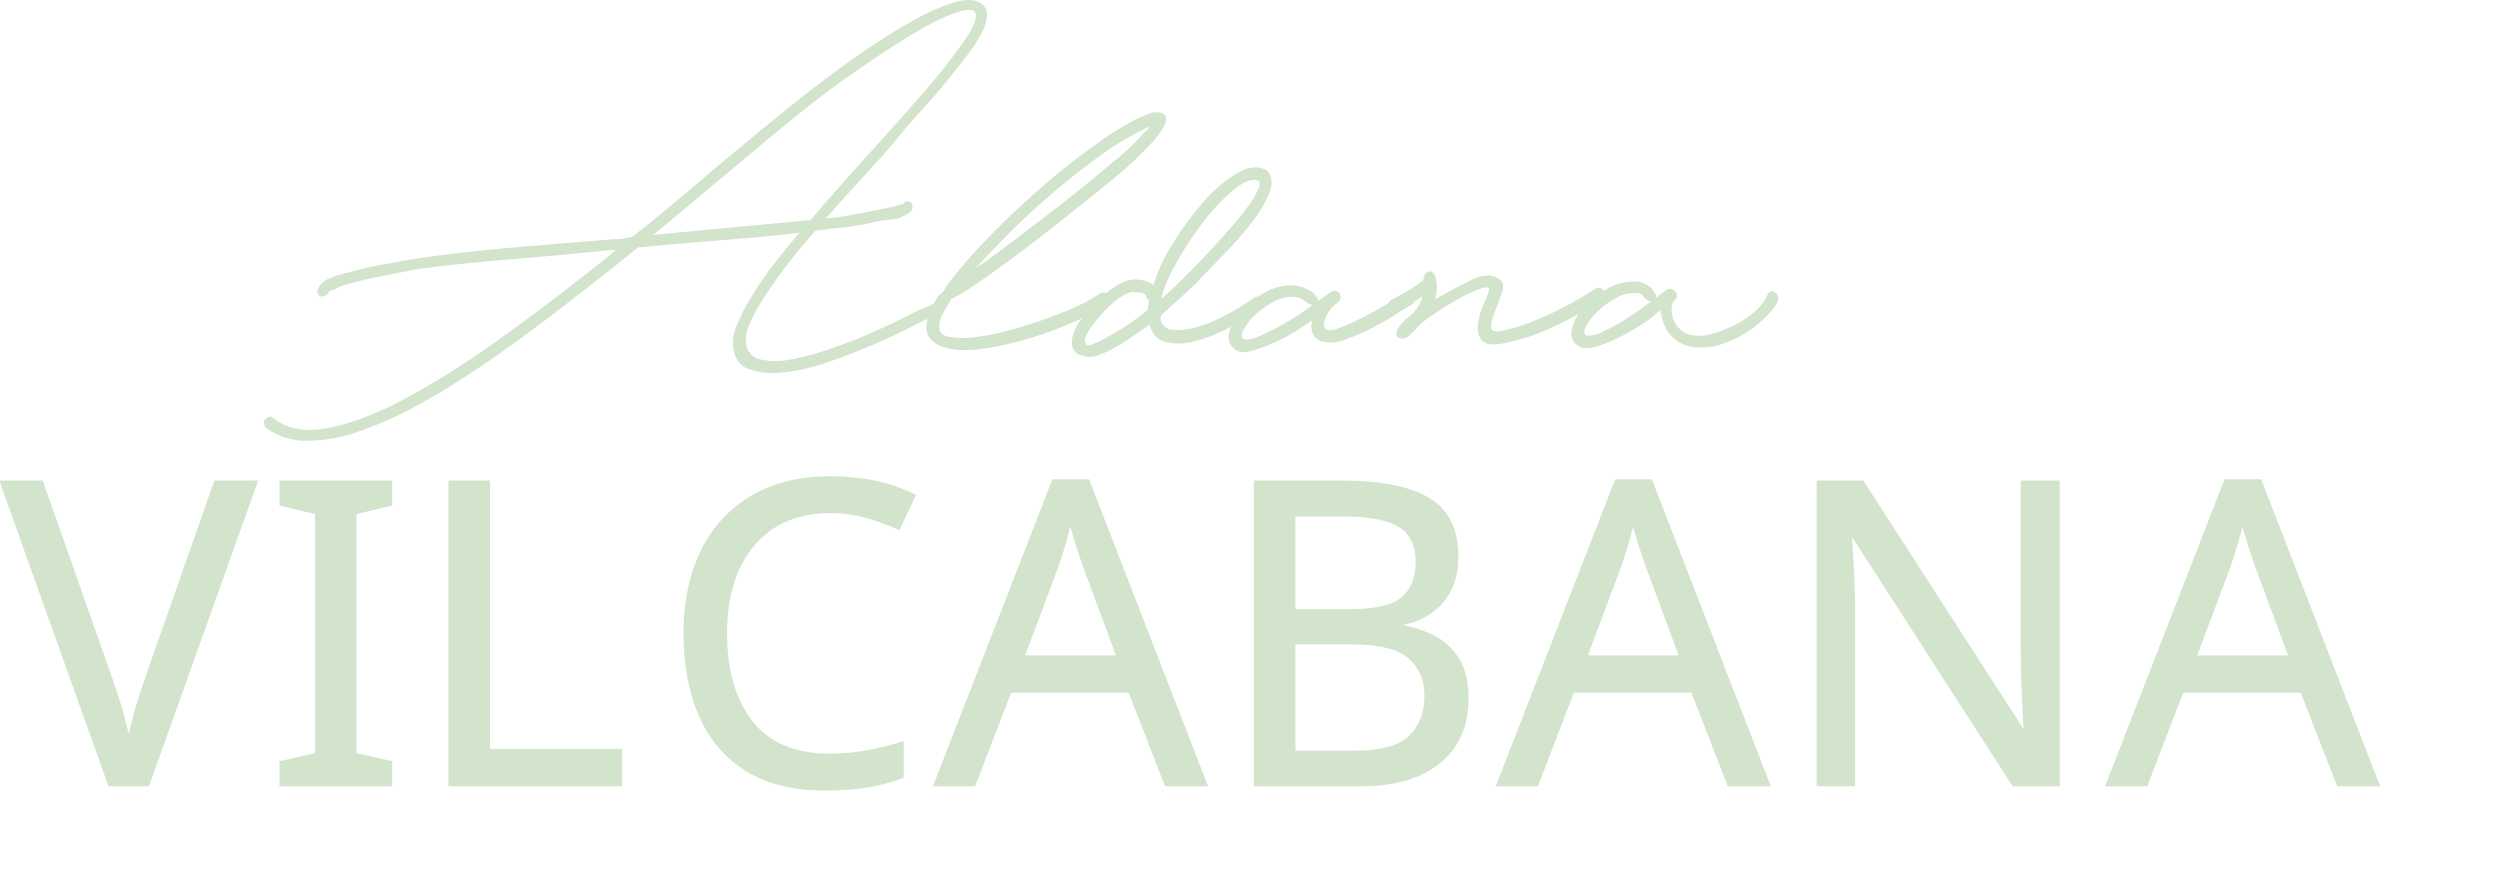
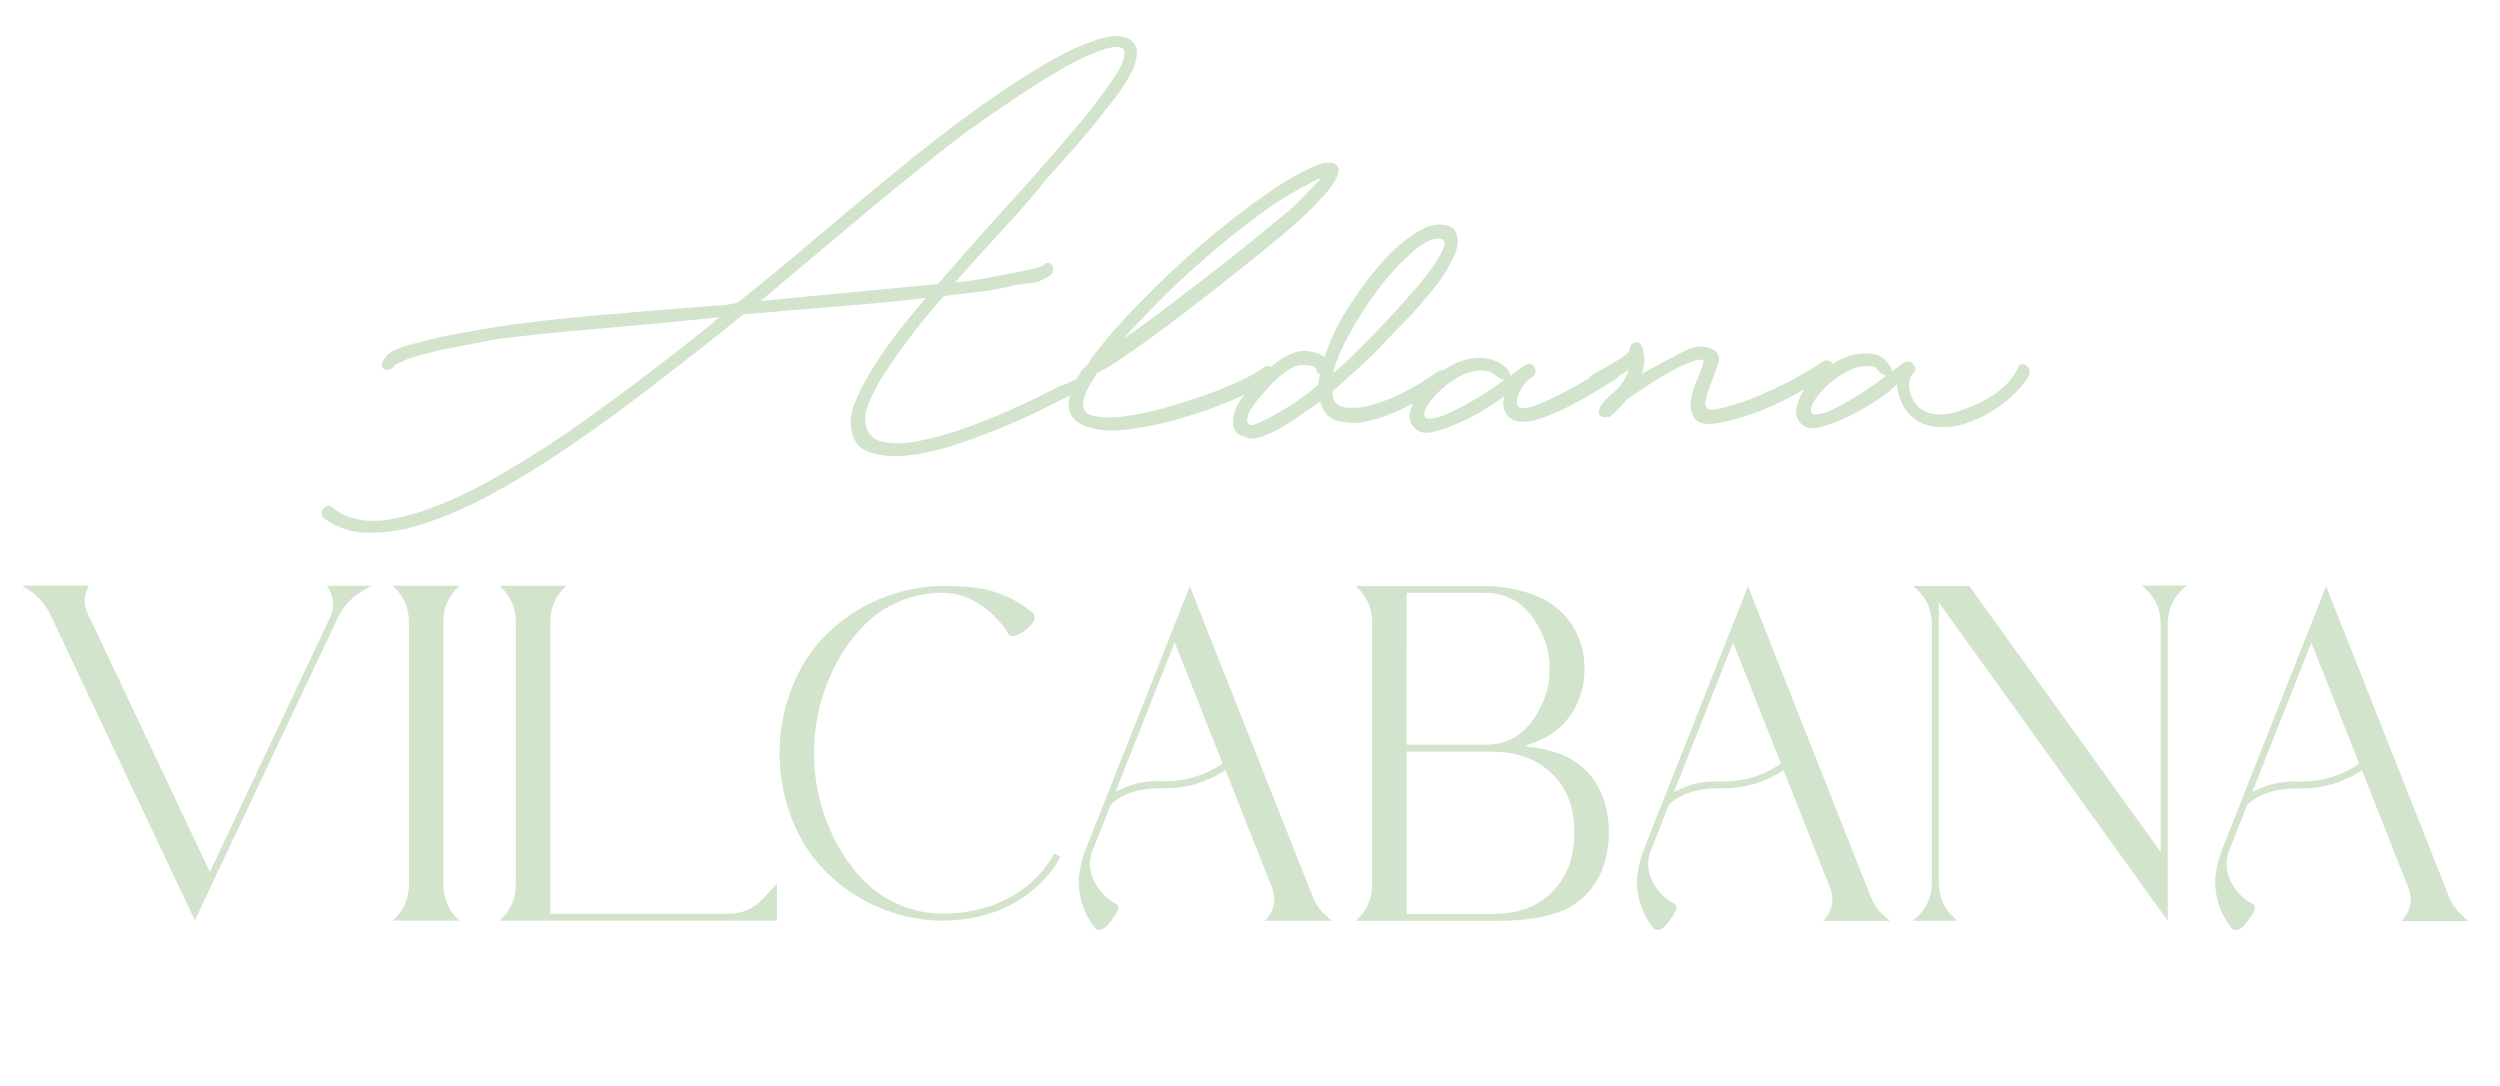
- <svg xmlns="http://www.w3.org/2000/svg" id="Capa_1" data-name="Capa 1" viewBox="219.13 407.91 734.26 257.93">
+ <svg xmlns="http://www.w3.org/2000/svg" id="Capa_1" data-name="Capa 1" viewBox="0 0 710.41 308.57">
  <defs>
-     <style>.cls-1{font-size:124.37px;font-family:EdensorFREE, Edensor;letter-spacing:0.02em;}.cls-1,.cls-4{fill:#d2e4cc;stroke:#d2e4cc;stroke-miterlimit:10;}.cls-2{letter-spacing:-0.02em;}.cls-3{letter-spacing:0.02em;}.cls-4{stroke-width:0.75px;}</style>
+     <style>.cls-1,.cls-2{fill:#d2e4cc;}.cls-2{stroke:#d2e4cc;stroke-miterlimit:10;stroke-width:0.75px;}</style>
  </defs>
-   <text class="cls-1" transform="matrix(1, 0, 0, 1, 219.63, 638.34)">VI<tspan class="cls-2" x="119.64" y="0">L</tspan>
-     <tspan class="cls-3" x="193.15" y="0">CABANA</tspan>
-   </text>
-   <path class="cls-4" d="M313.26,494.61c-.66-.67-.8-1.21-.4-1.61a5.56,5.56,0,0,1,3.21-3,24.51,24.51,0,0,1,6-1.8,86,86,0,0,1,8.92-2.11q4.92-.9,10.73-1.9,12-1.8,26.87-3.11t30.48-2.51a20.46,20.46,0,0,0,3-.2,28.54,28.54,0,0,0,3-.6q7.41-5.81,15.44-12.63t15.84-13.34q7.83-6.51,14.94-12.23T463.67,430q5.61-4.21,12.23-8.63t12.73-7.72a56.59,56.59,0,0,1,11-4.71c3.27-.93,5.72-.87,7.32.2a3.64,3.64,0,0,1,1.7,3.41,12.58,12.58,0,0,1-1.7,5.21,47.57,47.57,0,0,1-4.31,6.52q-2.71,3.51-5.72,7.22c-2,2.47-4.08,4.88-6.21,7.22s-4.08,4.51-5.82,6.52q-4.21,5.42-10.83,12.53t-13.23,14.74a81.09,81.09,0,0,0,8.52-1.11c2.47-.46,4.71-.9,6.72-1.3l6-1.2,1.81-.6a3.38,3.38,0,0,1,1-.2.65.65,0,0,1,.6-.71,1.12,1.12,0,0,1,1,.31c.4.93.4,1.6,0,2a5,5,0,0,1-1.51,1c-.6.27-1.3.61-2.1,1l-6,.8a59.24,59.24,0,0,1-8.32,1.6c-3.15.4-6.52.8-10.13,1.2q-4.62,5.22-8.52,10.33t-6.82,9.63a45.93,45.93,0,0,0-4.31,8.12,10.14,10.14,0,0,0-.8,6,5.65,5.65,0,0,0,4.61,4.51,22.59,22.59,0,0,0,9.22-.1,80.31,80.31,0,0,0,11.73-3.21q6.33-2.2,12.44-4.91t11.13-5.32c3.34-1.73,3.71-1.43,5.58-2.5a1.17,1.17,0,1,1,1.2,2c-2,1.34-2.61,1.27-6.28,3.21s-7.72,3.84-12.13,5.72S466.57,512.42,462,514a60.67,60.67,0,0,1-12.73,2.91,22.72,22.72,0,0,1-9.83-.81c-2.68-.93-4.21-3-4.61-6.21a12.24,12.24,0,0,1,1-6.22,54.42,54.42,0,0,1,4.11-8.12,108.12,108.12,0,0,1,6.52-9.53q3.81-5,8.42-10.22-10.23,1.2-22.76,2.2t-25.77,2.21l-6.42,5.21q-9.83,7.83-19.85,15.44t-19.75,14.24q-9.74,6.62-19,11.63A107.32,107.32,0,0,1,324,534.41,45.17,45.17,0,0,1,309.05,537a19.51,19.51,0,0,1-11.83-3.91,3.08,3.08,0,0,0-.2-1c-.13-.4-.06-.61.2-.61a2,2,0,0,1,1-.8.82.82,0,0,1,1,.4q6.42,5,16.94,2.81t23.57-9.32a272.79,272.79,0,0,0,28.07-18q15-10.83,30.48-23.26c.4-.4.83-.81,1.3-1.21a9.61,9.61,0,0,1,1.91-1.2h-2q-15.63,1.61-30.48,2.81t-26.87,2.8q-6,1.21-10.83,2.11c-3.21.6-6,1.24-8.42,1.91-1.47.4-2.61.73-3.41,1a11.07,11.07,0,0,0-2.2,1q-2,.6-2,1.2C315,494.34,314.34,494.61,313.26,494.61Zm192.52-83.42c-.81-.94-2.61-1-5.42-.11a53.73,53.73,0,0,0-9.92,4.52q-5.71,3.21-12.34,7.62T465.27,432q-5.22,3.81-11.83,9.12T439.5,452.59q-7.32,6.12-14.94,12.54t-14.64,12.23L456.45,473h.8q8.42-9.82,17.64-19.95t16.55-18.65A169.69,169.69,0,0,0,503,419.61Q507.18,413.4,505.78,411.19Z" />
-   <path class="cls-4" d="M496.85,509.62a8.07,8.07,0,0,1-3.61-1.86,4.81,4.81,0,0,1-1.65-3.84,8.47,8.47,0,0,1,.55-2.85c.36-1,.77-2.11,1.21-3.28l.62-1.05.25-.26c.7-1.24.32-.54.81-1.46l1.38-1.17,1.32-2.19a149.88,149.88,0,0,1,12.37-14.13q7.77-8,16.32-15.33a197.75,197.75,0,0,1,17-13.15q8.43-5.81,14.34-7.77h1.32c1.46,0,2.19.58,2.19,1.75q-.45,2.42-3.73,6.13a102.1,102.1,0,0,1-9,8.76q-2.85,2.41-8.54,7t-12.37,9.86Q520.94,480,514,485.08t-11.93,8.33l-3.95,2.19-.43.88a30,30,0,0,0-2.2,3.83,8.52,8.52,0,0,0-.87,3.61q0,2.63,3.07,3.29a24.57,24.57,0,0,0,7.77.11,69.35,69.35,0,0,0,10.3-2.08q5.58-1.53,10.84-3.4t9.42-3.83a37.57,37.57,0,0,0,5.91-3.29q1.32-1.1,2.19,0c.58.73.44,1.46-.44,2.19a39.82,39.82,0,0,1-8.65,4.93,109.56,109.56,0,0,1-13.14,4.93,92.34,92.34,0,0,1-14,3.18Q501,510.93,496.85,509.62Zm49.5-53.89a65.74,65.74,0,0,0,5.37-4.71c1.39-1.38,2.66-2.73,3.83-4l1.32-1.31.87-1.32-1.31.44a88.35,88.35,0,0,0-15.55,9.31q-7.89,5.81-15.12,12.16t-13.14,12.48q-5.91,6.13-9.64,10.3l3.07-2.19q3.94-2.64,9.86-7.12t11.93-9.09q6-4.61,11.07-8.76T546.35,455.73Z" />
-   <path class="cls-4" d="M536.38,511.81a3.25,3.25,0,0,1-2-2.52,7.58,7.58,0,0,1,.44-3.51,13.94,13.94,0,0,1,2-3.61,28.86,28.86,0,0,1,2.63-3.07,33.55,33.55,0,0,1,6.35-6c2.48-1.82,4.75-2.74,6.79-2.74a10.48,10.48,0,0,1,2.85.44,6,6,0,0,1,2.63,1.53,48.75,48.75,0,0,1,5.69-12.48,89.85,89.85,0,0,1,9.09-12.38,40.81,40.81,0,0,1,9.86-8.43q4.93-2.85,8.43-.66,2,2.42.33,6.35a36.76,36.76,0,0,1-5,8.33,105.72,105.72,0,0,1-7.88,9q-4.5,4.59-8,8.32-2.41,2.42-5,4.71c-1.76,1.54-3.73,3.32-5.92,5.37v.44a3.47,3.47,0,0,0,.44,2.19,4.14,4.14,0,0,0,3.51,2.08,17.68,17.68,0,0,0,6.46-.66,43.2,43.2,0,0,0,8.43-3.29,68.45,68.45,0,0,0,9.2-5.58q1.53-.66,2.19,0c.58,1,.44,1.75-.44,2.19a72.47,72.47,0,0,1-9.53,6,43.76,43.76,0,0,1-10,3.95,16.69,16.69,0,0,1-8.44.21c-2.41-.65-3.9-2.44-4.49-5.36-1.31.87-2.88,2-4.71,3.28a66.27,66.27,0,0,1-5.58,3.62A30,30,0,0,1,541.2,512a5,5,0,0,1-4.38-.22ZM557,496v-.44h-.43c-.3,0-.44-.29-.44-.88-.44-.87-1.61-1.31-3.51-1.31-1.31-.29-3,.33-5.14,1.86a29.44,29.44,0,0,0-5.81,5.59q-5.48,6.13-3.94,8.32l.44.44c.43.29,1.46.07,3.06-.66s3.36-1.64,5.26-2.74a66.29,66.29,0,0,0,5.59-3.61c1.82-1.32,3.32-2.48,4.49-3.51Zm31.55-35.49q-2.85-.87-7.56,3.07a60.06,60.06,0,0,0-9.2,9.86,96.63,96.63,0,0,0-8,12.37q-3.5,6.47-4.16,10.84,2.42-2,5.92-5.36t7.22-7.34q3.74-3.94,7.23-7.89t5.92-7.22a25.36,25.36,0,0,0,3.28-5.59C589.76,461.76,589.54,460.85,588.52,460.55Z" />
-   <path class="cls-4" d="M582.49,510.49a4,4,0,0,1-2-4.71,13.32,13.32,0,0,1,3.29-6.13,26.79,26.79,0,0,1,6.57-5.26,15.55,15.55,0,0,1,7.88-2.3,10,10,0,0,1,4.71,1.1,6,6,0,0,1,2.74,2.41q.43.66-.33,1.2a1.14,1.14,0,0,1-1.42.11,19,19,0,0,1-2.08-1.42,6.18,6.18,0,0,0-3.62-.77,11.58,11.58,0,0,0-5.69,1.76,24.88,24.88,0,0,0-5.37,4,16.08,16.08,0,0,0-3.28,4.38c-.66,1.39-.55,2.37.32,3q2,.44,5.26-1a70.22,70.22,0,0,0,6.9-3.5c2.41-1.39,4.74-2.89,7-4.5s4.2-3,5.8-4.16,2.45-1.31,3-.44a1.54,1.54,0,0,1-.33,2.2A9.62,9.62,0,0,0,608,501.4c-.66,2-.48,3.18.55,3.62s2.7.18,5-.77,4.74-2.08,7.22-3.39,4.82-2.63,7-3.95,3.58-2.19,4.16-2.63a1.44,1.44,0,0,1,2.09.66c.51.88.4,1.54-.33,2-1,.59-2.63,1.57-4.82,3s-4.57,2.74-7.12,4.05a57.48,57.48,0,0,1-7.67,3.29,11,11,0,0,1-6.24.66,3.82,3.82,0,0,1-3-2.85,5.54,5.54,0,0,1,.55-4.16c-1.61,1.17-3.5,2.44-5.69,3.83A50.3,50.3,0,0,1,593,508.3a44.8,44.8,0,0,1-6.36,2.3C584.75,511.12,583.37,511.08,582.49,510.49Z" />
-   <path class="cls-4" d="M630,504.54a16.28,16.28,0,0,1,2.85-3.07,13.11,13.11,0,0,0,3.39-3.83,16.3,16.3,0,0,0,1.43-3.61,38.9,38.9,0,0,1-4.18,2.62c-1.35.74-2.67,1.46-4,2.19a1.39,1.39,0,0,1-2.05-.65c-.51-.88-.25-1.54.77-2,.85-.43,1.85-1,3-1.64s2.17-1.27,3.09-1.86,1.71-1.13,2.37-1.64,1-1,1-1.43v-.43A1.69,1.69,0,0,1,639,488c.58-.07,1,.33,1.32,1.21a10.56,10.56,0,0,1,.43,4.05,15,15,0,0,1-.87,3.39q6.57-3.72,11.39-6.13t7.89-.44a2.17,2.17,0,0,1,1.09,2,4.57,4.57,0,0,1-.66,2.41c-.58,1.75-1.17,3.36-1.75,4.82a16.19,16.19,0,0,0-1.09,3.73,2.29,2.29,0,0,0,.54,2.19c.51.43,1.57.51,3.18.21a66.55,66.55,0,0,0,12.92-4.48,95.51,95.51,0,0,0,14.24-7.78c1-.58,1.75-.44,2.19.44s.29,1.46-.44,1.75a93.39,93.39,0,0,1-14.67,8.43,61.74,61.74,0,0,1-14.68,4.71q-4.38.66-5.59-1.09a6.16,6.16,0,0,1-.87-4.38,20.09,20.09,0,0,1,1.64-5.59,30.1,30.1,0,0,0,1.75-4.71c-.29-.88-1.31-1-3.06-.44a38.62,38.62,0,0,0-6,2.74c-2.26,1.24-4.49,2.6-6.68,4.05s-3.87,2.63-5,3.51c-.74.87-1.5,1.72-2.31,2.52a13.74,13.74,0,0,1-1.86,1.64,2.33,2.33,0,0,1-2,0Q629.17,506.29,630,504.54Z" />
-   <path class="cls-4" d="M683.16,509.36a4,4,0,0,1-2-4.71,13.34,13.34,0,0,1,3.28-6.13,26.7,26.7,0,0,1,6.57-5.26,15.48,15.48,0,0,1,7.89-2.3,6.53,6.53,0,0,1,4.05,1.09,7.24,7.24,0,0,1,2.08,2.41c.29.44.18.84-.33,1.21a1.17,1.17,0,0,1-1.42.11,3.28,3.28,0,0,1-1.42-1.43c-.22-.51-1.21-.76-3-.76a11.56,11.56,0,0,0-5.69,1.75,25.21,25.21,0,0,0-5.37,4.05,16.67,16.67,0,0,0-3.29,4.38c-.65,1.39-.54,2.38.33,3a8.22,8.22,0,0,0,5-1,61.81,61.81,0,0,0,6.46-3.5c2.26-1.39,4.45-2.88,6.57-4.49s4-3,5.59-4.16c.87-.73,1.64-.73,2.3,0s.76,1.31.33,1.75a3.67,3.67,0,0,0-1.32,2.52,8.42,8.42,0,0,0,.33,3.5,7.93,7.93,0,0,0,2.08,3.4,7.42,7.42,0,0,0,4.16,2,13.68,13.68,0,0,0,6-.55,39.57,39.57,0,0,0,6.68-2.63,25.37,25.37,0,0,0,5.91-4.05,14.67,14.67,0,0,0,3.73-5c.29-.87.87-1,1.75-.33s.87,1.65,0,3a25.92,25.92,0,0,1-3.73,4.27,30.77,30.77,0,0,1-5.47,4.16,31.62,31.62,0,0,1-6.79,3.07,18.08,18.08,0,0,1-7.67.77,10.16,10.16,0,0,1-6.57-3.29c-1.75-1.89-2.78-4.6-3.07-8.1a37.34,37.34,0,0,1-5.91,4.71,64.41,64.41,0,0,1-7.12,4.05,41.49,41.49,0,0,1-6.68,2.63C685.49,509.94,684,509.94,683.16,509.36Z" />
+   <path class="cls-1" d="M105.54,166.44l-2.93,1.76A17,17,0,0,0,96,175.53l-40.64,86-41.11-87A17,17,0,0,0,8,167.53l-1.73-1.1h19a8.27,8.27,0,0,0-.4,7.8l34.77,73.55,34.25-72.53a8.24,8.24,0,0,0-.73-8.31l-.35-.5Z" />
+   <path class="cls-1" d="M130.2,261.24l.39.36h-19l.39-.36a13.1,13.1,0,0,0,4.21-9.62l0-75.18a13.1,13.1,0,0,0-4.21-9.62l-.39-.36h19l-.39.36a13.08,13.08,0,0,0-4.21,9.62l0,75.19A13.12,13.12,0,0,0,130.2,261.24Z" />
+   <path class="cls-1" d="M220.78,261.62l-78.82,0,.41-.38a13.08,13.08,0,0,0,4.21-9.62l0-75.15a13.12,13.12,0,0,0-4.21-9.62l-.41-.38h19l-.37.35a13.1,13.1,0,0,0-4.21,9.62l0,83.21h50.78a13.08,13.08,0,0,0,9.62-4.21l4-4.32Z" />
+   <path class="cls-1" d="M301.26,243.41l-.43.89c-.08.17-8.43,16.85-32.14,17.3v0h-2v0a37.72,37.72,0,0,1-3.84-.29A47.44,47.44,0,0,1,250.12,258a46.54,46.54,0,0,1-12-7.19,42.16,42.16,0,0,1-10.49-12.52,51.07,51.07,0,0,1,0-48.44,42.4,42.4,0,0,1,10.49-12.51,46.88,46.88,0,0,1,12-7.19,47.79,47.79,0,0,1,12.77-3.32,38.41,38.41,0,0,1,4.79-.32h1a70.67,70.67,0,0,1,8.48.48,31.5,31.5,0,0,1,16.29,7.14c.95.79.65,2.44-.66,3.7a15.35,15.35,0,0,1-2.71,2.1c-1.57.94-3,1.08-3.48.31a25,25,0,0,0-10.44-9.79,18.81,18.81,0,0,0-8.46-2h0l-.32,0A31.27,31.27,0,0,0,251.45,173a33.4,33.4,0,0,0-9.2,8.45,49.45,49.45,0,0,0-6.93,12.1,54.12,54.12,0,0,0,0,40.92,49.57,49.57,0,0,0,6.95,12.13,33.75,33.75,0,0,0,9.3,8.48,31.45,31.45,0,0,0,16.14,4.53h.24c23-.1,31-16,31.12-16.21l.43-.88Z" />
+   <path class="cls-1" d="M378.41,261.66h-19a8.38,8.38,0,0,0,2.11-9.24l-13.28-33.59A30.92,30.92,0,0,1,330.38,224c-9.89-.24-14.14,4-14.75,4.65l-5.2,13.14v0c0,.05,0,.1-.05.14a10.36,10.36,0,0,0-.16,6.71,14.38,14.38,0,0,0,7.22,8.36c.6.31.32,1.64-.65,3.21-.13.21-.28.4-.41.6h0l0,0-.52.69-.15.2-.51.66h0c-.16.19-.31.39-.47.56-1.22,1.33-2.78,1.73-3.46.86A20.78,20.78,0,0,1,306.62,249a29.64,29.64,0,0,1,2-7.91h0l29.48-74.51,35,88.42a13,13,0,0,0,3.31,4.82Zm-31-44.73-13.6-34.4L317,225h0a24.72,24.72,0,0,1,13.39-3A29,29,0,0,0,347.46,216.93Z" />
+   <path class="cls-1" d="M457.16,236.66a28.27,28.27,0,0,1-1.38,9.08,22.49,22.49,0,0,1-3.45,6.62,21,21,0,0,1-8.62,6.57c-5.22,1.93-9.73,2.53-17.13,2.75H385.25l.41-.38a13.08,13.08,0,0,0,4.21-9.61l0-75.16a13.1,13.1,0,0,0-4.21-9.62l-.41-.38h37a40.76,40.76,0,0,1,9.47,1.21,33.81,33.81,0,0,1,7.19,2.69,21,21,0,0,1,7,6,21,21,0,0,1,3,5.65,21.73,21.73,0,0,1,1,3.73,13.39,13.39,0,0,1,.26,2.1l.06,1.1c0,.38,0,.76,0,1.05s0,.66,0,1.05,0,.74-.06,1.1-.05.72-.08,1.07-.12.7-.18,1a19.2,19.2,0,0,1-.4,1.95l-.55,1.79a25.44,25.44,0,0,1-1.37,3.12,21.7,21.7,0,0,1-1.62,2.53,20.87,20.87,0,0,1-7,6,31.63,31.63,0,0,1-5.79,2.27c.49.09,1,.18,1.44.29l.52.06a38.21,38.21,0,0,1,8.57,2.1,20.47,20.47,0,0,1,8.68,6.5,26.29,26.29,0,0,1,1.92,3,21.86,21.86,0,0,1,1.53,3.67A28.77,28.77,0,0,1,457.16,236.66Zm-10.48,6.41a28.31,28.31,0,0,0,.66-6.43c0-.75,0-1.25-.06-1.86a11.62,11.62,0,0,0-.11-1.67c-.06-.53-.11-1.05-.18-1.54s-.2-.93-.29-1.39a19.35,19.35,0,0,0-.68-2.48c-.26-.75-.59-1.43-.85-2.11a21.21,21.21,0,0,0-4.54-6.14,21.43,21.43,0,0,0-6.32-4,26.64,26.64,0,0,0-10.14-1.84H399.7v46.11h24.68c8.53-.16,12.79-2.68,16.27-5.81a21.92,21.92,0,0,0,4.46-6.17,22.2,22.2,0,0,0,1.58-4.63Zm-47-31.46h22.76a16.26,16.26,0,0,0,8.18-2.22,17.64,17.64,0,0,0,4.62-4.29,27.16,27.16,0,0,0,3.29-5.82c.29-.56.43-1.23.7-1.86s.42-1.37.59-2.12c.07-.38.14-.76.23-1.16s.1-.82.17-1.25l.09-.65c0-.22,0-.45,0-.68l0-.69c0-.23,0-.48,0-.82s0-.57,0-.8l0-.7a6.64,6.64,0,0,0-.11-1.33,17.67,17.67,0,0,0-.4-2.4c-.17-.76-.39-1.45-.58-2.12s-.42-1.31-.71-1.87a27.15,27.15,0,0,0-3.3-5.84,17.57,17.57,0,0,0-4.67-4.3,16.16,16.16,0,0,0-8.28-2.21H399.71Z" />
+   <path class="cls-1" d="M537,261.7H518a8.38,8.38,0,0,0,2.11-9.24l-13.28-33.59A30.92,30.92,0,0,1,489,224c-9.88-.24-14.14,4-14.74,4.65l-5.21,13.14v0s0,.1-.05.14a10.38,10.38,0,0,0-.16,6.72,14.39,14.39,0,0,0,7.22,8.35c.6.31.32,1.64-.65,3.21-.13.21-.28.4-.41.6h0l0,0-.52.69-.15.2-.51.67,0,0h0c-.16.19-.31.39-.47.57-1.22,1.33-2.78,1.72-3.46.85A20.78,20.78,0,0,1,465.24,249a29.64,29.64,0,0,1,2-7.91h0l29.48-74.51L531.66,255a13,13,0,0,0,3.31,4.82ZM506.08,217l-13.6-34.41-16.82,42.5h0a24.62,24.62,0,0,1,13.39-3A29.1,29.1,0,0,0,506.08,217Z" />
+   <path class="cls-1" d="M621.39,166.39l-.7.6A13.06,13.06,0,0,0,616,177l0,84.66L551,171.3l-.07,0v79.74a13.09,13.09,0,0,0,4.65,10l.71.6H543.6l.71-.59a13.09,13.09,0,0,0,4.65-10l0-73.94a13.09,13.09,0,0,0-4.65-10l-.71-.6h16l54.38,75.58V177a13.08,13.08,0,0,0-4.65-10l-.7-.6Z" />
+   <path class="cls-1" d="M701.35,261.73h-19a8.41,8.41,0,0,0,2.1-9.25l-13.28-33.59a31,31,0,0,1-17.82,5.16c-9.89-.25-14.15,4-14.75,4.64l-5.2,13.15,0,0s0,.09-.05.14a10.29,10.29,0,0,0-.15,6.71,14.34,14.34,0,0,0,7.21,8.35c.6.31.32,1.64-.64,3.21-.14.21-.29.4-.42.61h0l0,0-.52.7-.15.19-.51.67h0l0,0c-.16.19-.31.39-.47.57-1.22,1.33-2.78,1.72-3.46.85A20.76,20.76,0,0,1,629.56,249a29.71,29.71,0,0,1,2-7.92h0L661,166.58,696,255a13,13,0,0,0,3.31,4.82ZM670.4,217l-13.6-34.4L640,225.1h0a24.63,24.63,0,0,1,13.39-3A29.1,29.1,0,0,0,670.4,217Z" />
+   <path class="cls-2" d="M109.52,104.76c-.73-.73-.88-1.31-.44-1.75a6,6,0,0,1,3.5-3.28,26.51,26.51,0,0,1,6.56-2,91.16,91.16,0,0,1,9.74-2.3q5.35-1,11.7-2.08,13.14-2,29.32-3.39t33.26-2.73a22.66,22.66,0,0,0,3.28-.22,29.3,29.3,0,0,0,3.28-.66Q217.81,80,226.57,72.6t17.28-14.55q8.53-7.11,16.3-13.35t13.46-10.39q6.12-4.59,13.34-9.41t13.89-8.42a60.8,60.8,0,0,1,12-5.14q5.36-1.53,8,.22a4,4,0,0,1,1.86,3.72A13.8,13.8,0,0,1,320.86,21a52.12,52.12,0,0,1-4.7,7.11q-3,3.83-6.24,7.87c-2.18,2.7-4.45,5.33-6.78,7.88s-4.45,4.92-6.34,7.11Q292.2,56.85,285,64.61T270.54,80.69a91.15,91.15,0,0,0,9.3-1.2q4.05-.76,7.33-1.42l6.56-1.31,2-.66a3.79,3.79,0,0,1,1.1-.22.69.69,0,0,1,.65-.76,1.18,1.18,0,0,1,1.1.32c.43,1,.43,1.75,0,2.19a5.35,5.35,0,0,1-1.65,1.1c-.65.29-1.42.65-2.29,1.09l-6.57.87A62.14,62.14,0,0,1,279,82.44q-5.13.66-11,1.32-5,5.68-9.3,11.27c-2.85,3.71-5.33,7.22-7.44,10.5a49.4,49.4,0,0,0-4.7,8.86,11,11,0,0,0-.88,6.56,6.15,6.15,0,0,0,5,4.92,24.45,24.45,0,0,0,10.07-.11,86,86,0,0,0,12.8-3.5q6.88-2.4,13.56-5.36t12.14-5.79c3.65-1.9,4.05-1.57,6.1-2.74a1.28,1.28,0,1,1,1.31,2.19c-2.19,1.46-2.85,1.39-6.86,3.5s-8.42,4.19-13.24,6.24-9.73,3.9-14.76,5.57a65.91,65.91,0,0,1-13.9,3.18,25,25,0,0,1-10.72-.88c-2.92-1-4.59-3.28-5-6.78a13.44,13.44,0,0,1,1.09-6.78,59.17,59.17,0,0,1,4.49-8.86,115.56,115.56,0,0,1,7.11-10.4q4.16-5.46,9.19-11.15-11.16,1.3-24.83,2.4T211,89l-7,5.69q-10.72,8.52-21.66,16.84t-21.55,15.54q-10.62,7.21-20.67,12.69a119.08,119.08,0,0,1-18.93,8.42,49.34,49.34,0,0,1-16.3,2.84A21.26,21.26,0,0,1,92,146.77a3.54,3.54,0,0,0-.22-1.1c-.14-.43-.07-.65.22-.65a2.16,2.16,0,0,1,1.1-.88.89.89,0,0,1,1.09.44q7,5.47,18.49,3.06t25.71-10.17A297,297,0,0,0,169,117.89q16.4-11.82,33.25-25.38c.44-.44.91-.88,1.42-1.31a10.43,10.43,0,0,1,2.08-1.32h-2.19Q186.54,91.64,170.34,93T141,96q-6.56,1.3-11.81,2.3c-3.5.65-6.57,1.35-9.19,2.07-1.61.44-2.85.81-3.72,1.1a12.34,12.34,0,0,0-2.41,1.09c-1.46.44-2.18.88-2.18,1.32Q111.26,104.76,109.52,104.76Zm210-91c-.88-1-2.84-1.06-5.91-.11a58.42,58.42,0,0,0-10.83,4.92q-6.22,3.5-13.45,8.31t-14,9.63q-5.7,4.16-12.91,10T247.24,58.93q-8,6.68-16.3,13.67T215,86l50.76-4.82h.87q9.19-10.71,19.26-21.77T303.91,39a186.81,186.81,0,0,0,12.58-16.08Q321.08,16.16,319.55,13.75Z" />
+   <path class="cls-2" d="M309.81,121.14a8.87,8.87,0,0,1-3.94-2,5.25,5.25,0,0,1-1.8-4.19,9.21,9.21,0,0,1,.6-3.1c.4-1.11.84-2.31,1.32-3.59l.68-1.14.27-.29c.76-1.34.35-.59.89-1.59l1.5-1.28,1.44-2.39a163.53,163.53,0,0,1,13.5-15.41q8.48-8.73,17.8-16.73a218.63,218.63,0,0,1,18.52-14.34q9.2-6.33,15.66-8.48h1.43c1.59,0,2.39.64,2.39,1.91q-.48,2.63-4.06,6.69a114.11,114.11,0,0,1-9.8,9.56q-3.1,2.63-9.32,7.65t-13.5,10.75q-7.31,5.73-14.82,11.23t-13,9.08l-4.3,2.39-.47,1a31.32,31.32,0,0,0-2.39,4.18,9.22,9.22,0,0,0-1,3.94c0,1.92,1.11,3.11,3.35,3.59a26.6,26.6,0,0,0,8.48.12,76.8,76.8,0,0,0,11.23-2.27q6.09-1.67,11.83-3.71a107.59,107.59,0,0,0,10.28-4.18,41.43,41.43,0,0,0,6.45-3.58c.95-.8,1.75-.8,2.39,0s.48,1.59-.48,2.39a44,44,0,0,1-9.44,5.37A117.63,117.63,0,0,1,337.17,118a99.72,99.72,0,0,1-15.29,3.47Q314.35,122.57,309.81,121.14Zm54-58.79a69.73,69.73,0,0,0,5.85-5.14c1.52-1.51,2.91-3,4.19-4.42l1.43-1.43,1-1.44-1.44.48a96.66,96.66,0,0,0-17,10.16q-8.59,6.33-16.49,13.26T327,87.44q-6.47,6.69-10.52,11.23l3.35-2.39q4.29-2.86,10.75-7.76l13-9.92q6.56-5,12.06-9.56C359.36,66,362.06,63.78,363.82,62.35Z" />
+   <path class="cls-2" d="M352.94,123.53a3.57,3.57,0,0,1-2.15-2.75,8.13,8.13,0,0,1,.48-3.82,15,15,0,0,1,2.15-3.95,31,31,0,0,1,2.87-3.34,36.29,36.29,0,0,1,6.93-6.57c2.71-2,5.17-3,7.41-3a11.27,11.27,0,0,1,3.1.48,6.49,6.49,0,0,1,2.87,1.67,53.08,53.08,0,0,1,6.21-13.62,97.17,97.17,0,0,1,9.92-13.5,44.31,44.31,0,0,1,10.76-9.21q5.37-3.11,9.2-.71,2.15,2.63.36,6.93a40.81,40.81,0,0,1-5.5,9.08A116,116,0,0,1,399,91q-4.9,5-8.73,9.08-2.62,2.63-5.49,5.14t-6.45,5.85v.48a3.78,3.78,0,0,0,.47,2.39c.64,1.28,1.91,2,3.83,2.27a19.3,19.3,0,0,0,7.05-.72,47.79,47.79,0,0,0,9.2-3.58,74.75,74.75,0,0,0,10-6.1c1.12-.47,1.92-.47,2.39,0,.64,1.12.48,1.91-.47,2.39a79.92,79.92,0,0,1-10.4,6.57,47.94,47.94,0,0,1-10.87,4.31,18.33,18.33,0,0,1-9.2.24c-2.63-.72-4.27-2.67-4.9-5.86q-2.16,1.44-5.14,3.58c-2,1.44-4,2.75-6.1,4a33.31,33.31,0,0,1-6,2.75,5.47,5.47,0,0,1-4.78-.24Zm22.47-17.21v-.48h-.48c-.32,0-.48-.31-.48-1-.48-1-1.75-1.44-3.82-1.44-1.44-.31-3.31.36-5.62,2a32.79,32.79,0,0,0-6.33,6.1q-6,6.69-4.3,9.08l.47.48c.48.32,1.6.08,3.35-.72s3.66-1.79,5.74-3,4.1-2.51,6.09-3.94,3.62-2.71,4.9-3.82Zm34.41-38.71q-3.1-1-8.25,3.34a66.1,66.1,0,0,0-10,10.76,105,105,0,0,0-8.73,13.5c-2.54,4.7-4.06,8.64-4.53,11.83,1.75-1.44,3.9-3.38,6.45-5.86s5.17-5.13,7.88-8,5.34-5.74,7.89-8.61,4.7-5.49,6.45-7.88a27.68,27.68,0,0,0,3.59-6.1C411.17,68.92,410.93,67.93,409.82,67.61Z" />
+   <path class="cls-2" d="M403.25,122.09A4.35,4.35,0,0,1,401.1,117a14.48,14.48,0,0,1,3.58-6.69,28.77,28.77,0,0,1,7.17-5.74,17,17,0,0,1,8.6-2.51,10.94,10.94,0,0,1,5.14,1.19,6.71,6.71,0,0,1,3,2.63q.48.72-.36,1.32a1.26,1.26,0,0,1-1.55.12,21.65,21.65,0,0,1-2.27-1.56,6.83,6.83,0,0,0-3.95-.83,12.7,12.7,0,0,0-6.21,1.91,28.06,28.06,0,0,0-5.86,4.42A17.88,17.88,0,0,0,404.8,116c-.72,1.52-.6,2.59.36,3.23q2.14.48,5.73-1.08a74.33,74.33,0,0,0,7.53-3.82q3.94-2.28,7.65-4.9c2.47-1.75,4.58-3.27,6.33-4.54q2.39-1.92,3.23-.48a1.67,1.67,0,0,1-.36,2.39,10.54,10.54,0,0,0-4.18,5.38q-1.08,3.22.6,3.94t5.49-.84a86,86,0,0,0,7.89-3.7c2.7-1.43,5.26-2.87,7.65-4.3s3.9-2.39,4.53-2.87a1.56,1.56,0,0,1,2.28.72c.55,1,.43,1.67-.36,2.15q-1.68,1-5.26,3.22t-7.77,4.42a62.63,62.63,0,0,1-8.36,3.59c-2.79,1-5.06,1.19-6.81.72a4.17,4.17,0,0,1-3.23-3.11,6,6,0,0,1,.6-4.54c-1.76,1.28-3.82,2.67-6.22,4.18a53.68,53.68,0,0,1-7.4,3.94,48.48,48.48,0,0,1-6.93,2.51C405.72,122.77,404.2,122.73,403.25,122.09Z" />
+   <path class="cls-2" d="M455.13,115.6a17.27,17.27,0,0,1,3.1-3.35,14.31,14.31,0,0,0,3.7-4.18,17.52,17.52,0,0,0,1.56-3.94,42.25,42.25,0,0,1-4.56,2.86q-2.22,1.2-4.32,2.39a1.51,1.51,0,0,1-2.23-.71c-.56-1-.28-1.68.83-2.15.93-.48,2-1.08,3.26-1.8s2.36-1.39,3.37-2,1.86-1.23,2.58-1.79,1.07-1.08,1.07-1.55v-.48a1.83,1.83,0,0,1,1.43-1.32c.64-.07,1.12.36,1.44,1.32a11.57,11.57,0,0,1,.47,4.42,16.67,16.67,0,0,1-.95,3.7q7.17-4,12.43-6.69t8.6-.48A2.36,2.36,0,0,1,488.1,102a5.06,5.06,0,0,1-.71,2.63q-1,2.88-1.92,5.26a18.89,18.89,0,0,0-1.19,4.06,2.48,2.48,0,0,0,.6,2.39c.55.48,1.71.56,3.46.24a72,72,0,0,0,14.1-4.9A102.19,102.19,0,0,0,518,103.17c1.11-.64,1.91-.48,2.39.48s.31,1.59-.48,1.91a102.09,102.09,0,0,1-16,9.2,68.14,68.14,0,0,1-16,5.14c-3.18.48-5.22.08-6.09-1.2a6.67,6.67,0,0,1-.95-4.78,21.29,21.29,0,0,1,1.79-6.09,34.22,34.22,0,0,0,1.91-5.14c-.32-1-1.43-1.11-3.35-.48a41.71,41.71,0,0,0-6.57,3q-3.71,2-7.29,4.42c-2.39,1.6-4.22,2.87-5.49,3.83-.8,1-1.64,1.87-2.51,2.74a16.14,16.14,0,0,1-2,1.8,2.52,2.52,0,0,1-2.15,0C454.49,117.67,454.49,116.87,455.13,115.6Z" />
+   <path class="cls-2" d="M513.08,120.85a4.35,4.35,0,0,1-2.15-5.13,14.48,14.48,0,0,1,3.58-6.69,28.77,28.77,0,0,1,7.17-5.74,17,17,0,0,1,8.6-2.51A7.15,7.15,0,0,1,534.7,102,7.67,7.67,0,0,1,537,104.6c.32.48.2.92-.35,1.32a1.28,1.28,0,0,1-1.56.12,3.58,3.58,0,0,1-1.55-1.55c-.24-.56-1.32-.84-3.23-.84a12.7,12.7,0,0,0-6.21,1.91,28.06,28.06,0,0,0-5.86,4.42,17.88,17.88,0,0,0-3.58,4.78c-.72,1.52-.6,2.59.36,3.23q2.14.48,5.49-1.08a69.59,69.59,0,0,0,7-3.82q3.71-2.28,7.17-4.9t6.1-4.54c1-.8,1.79-.8,2.51,0s.83,1.43.36,1.91a4,4,0,0,0-1.44,2.75,9.13,9.13,0,0,0,.36,3.82,8.66,8.66,0,0,0,2.27,3.71A8.14,8.14,0,0,0,549.4,118a14.84,14.84,0,0,0,6.57-.6,43.07,43.07,0,0,0,7.29-2.87,28.2,28.2,0,0,0,6.46-4.42,15.81,15.81,0,0,0,4.06-5.5c.31-.95,1-1.07,1.91-.35s.95,1.79,0,3.22a28.52,28.52,0,0,1-4.06,4.66,34.44,34.44,0,0,1-6,4.54,34.81,34.81,0,0,1-7.41,3.35,19.51,19.51,0,0,1-8.36.83,11.06,11.06,0,0,1-7.17-3.58q-2.87-3.1-3.35-8.84a41,41,0,0,1-6.45,5.14,71.23,71.23,0,0,1-7.76,4.42,45.39,45.39,0,0,1-7.29,2.86Q514.5,121.81,513.08,120.85Z" />
</svg>
